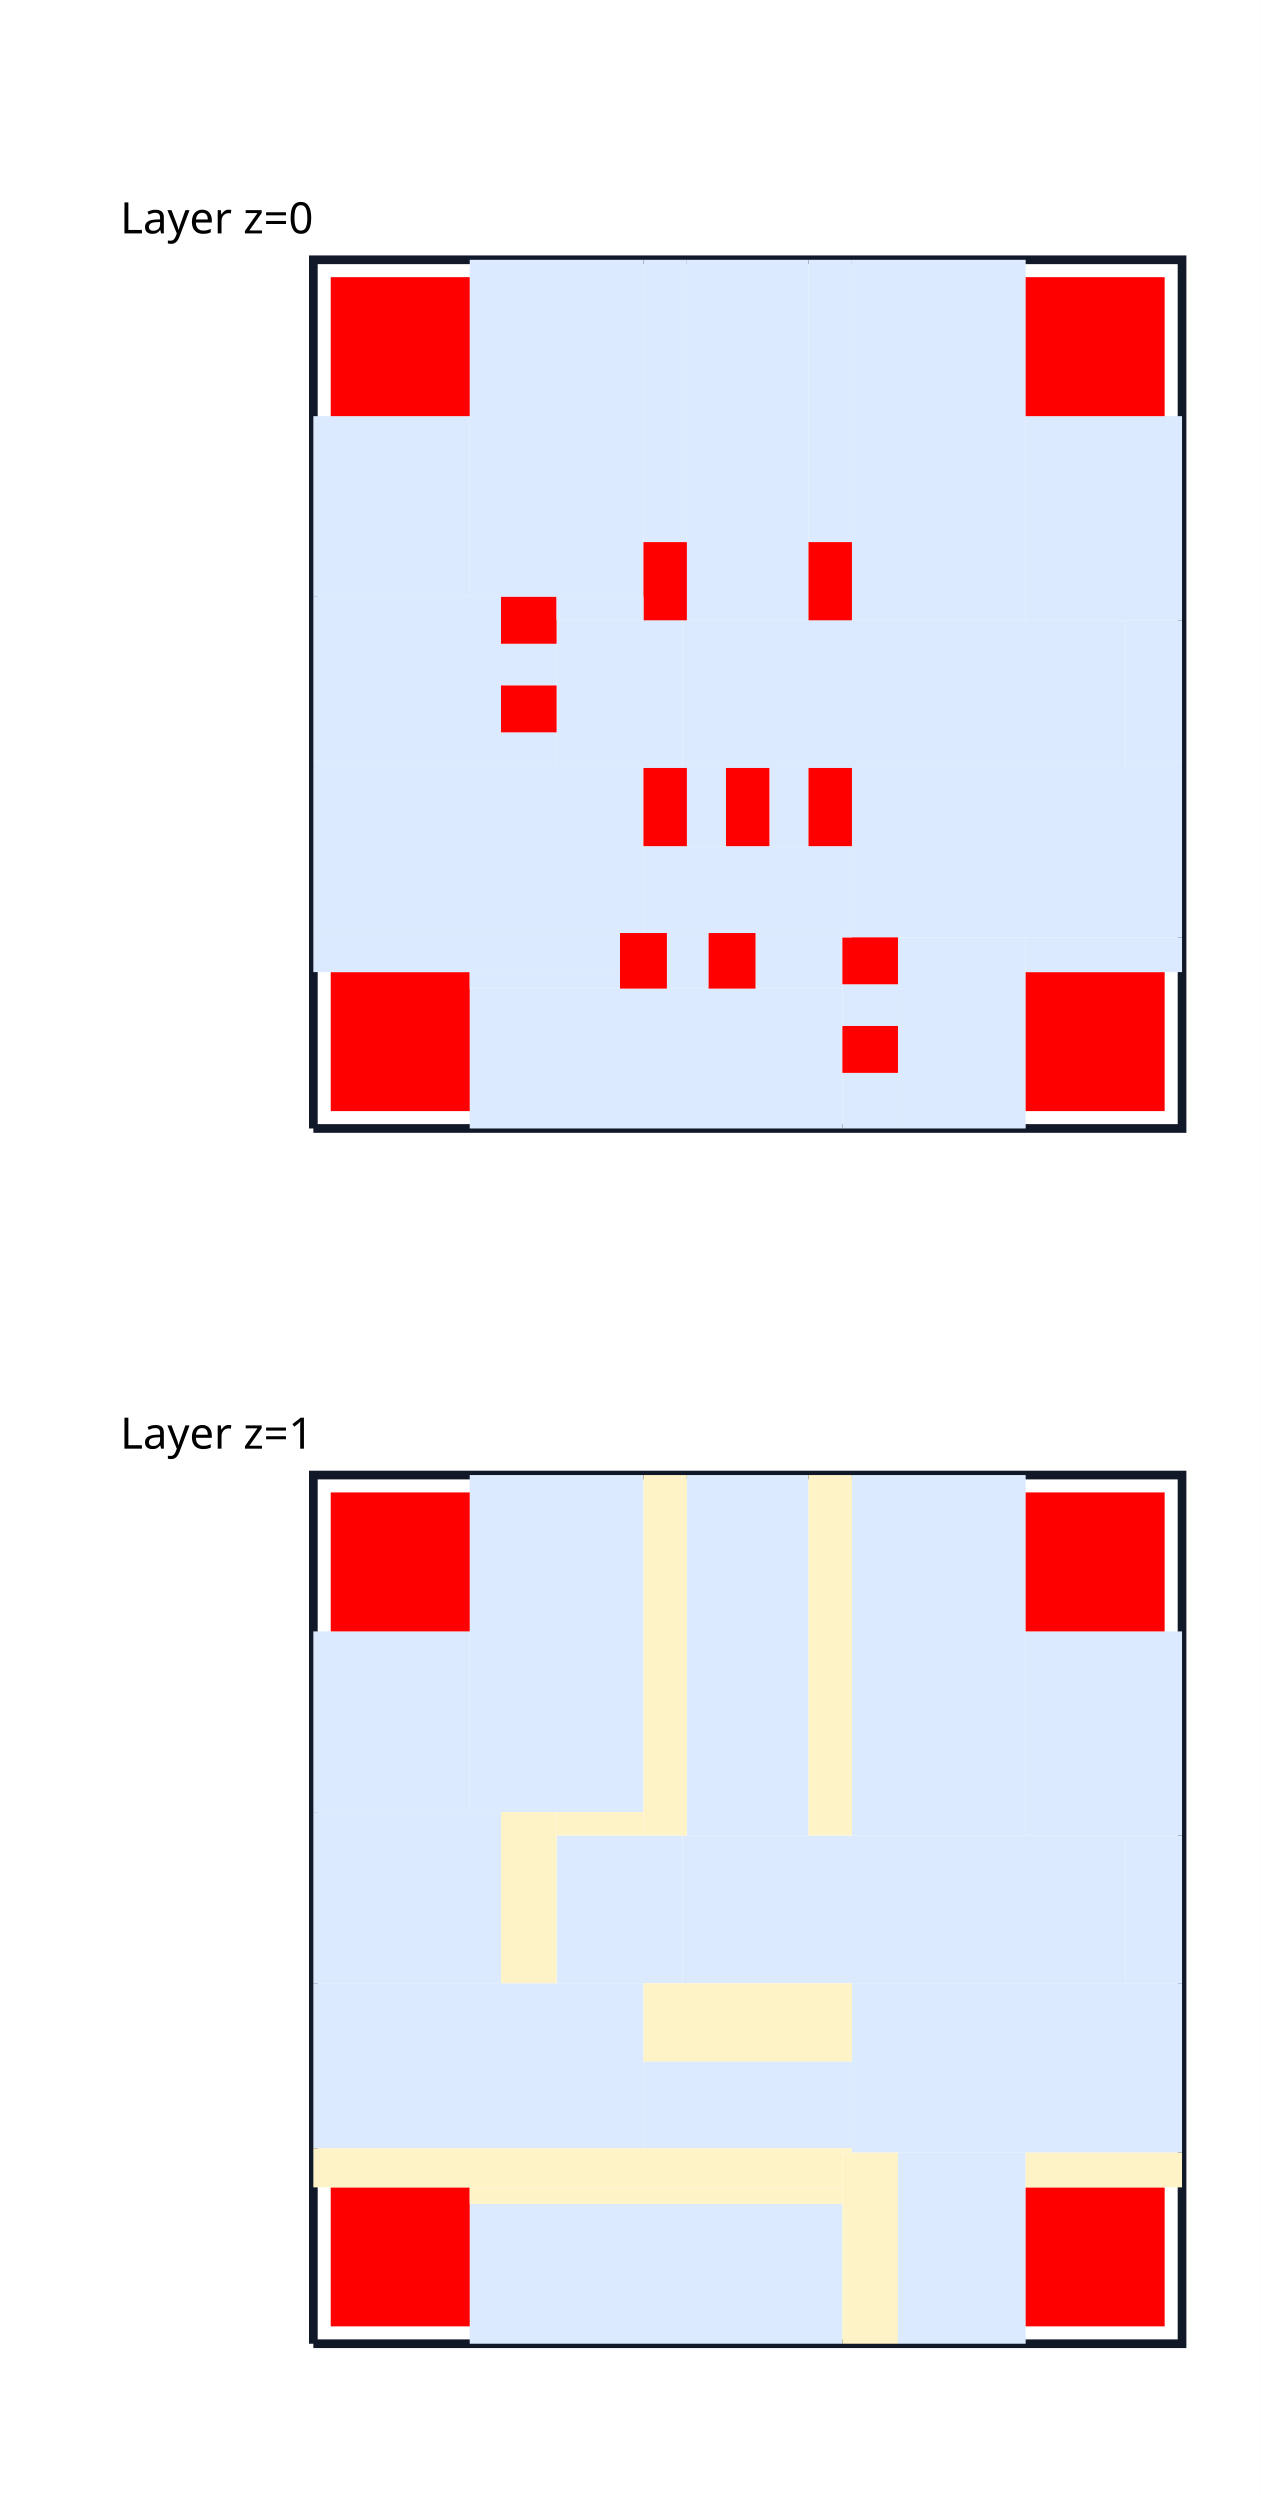
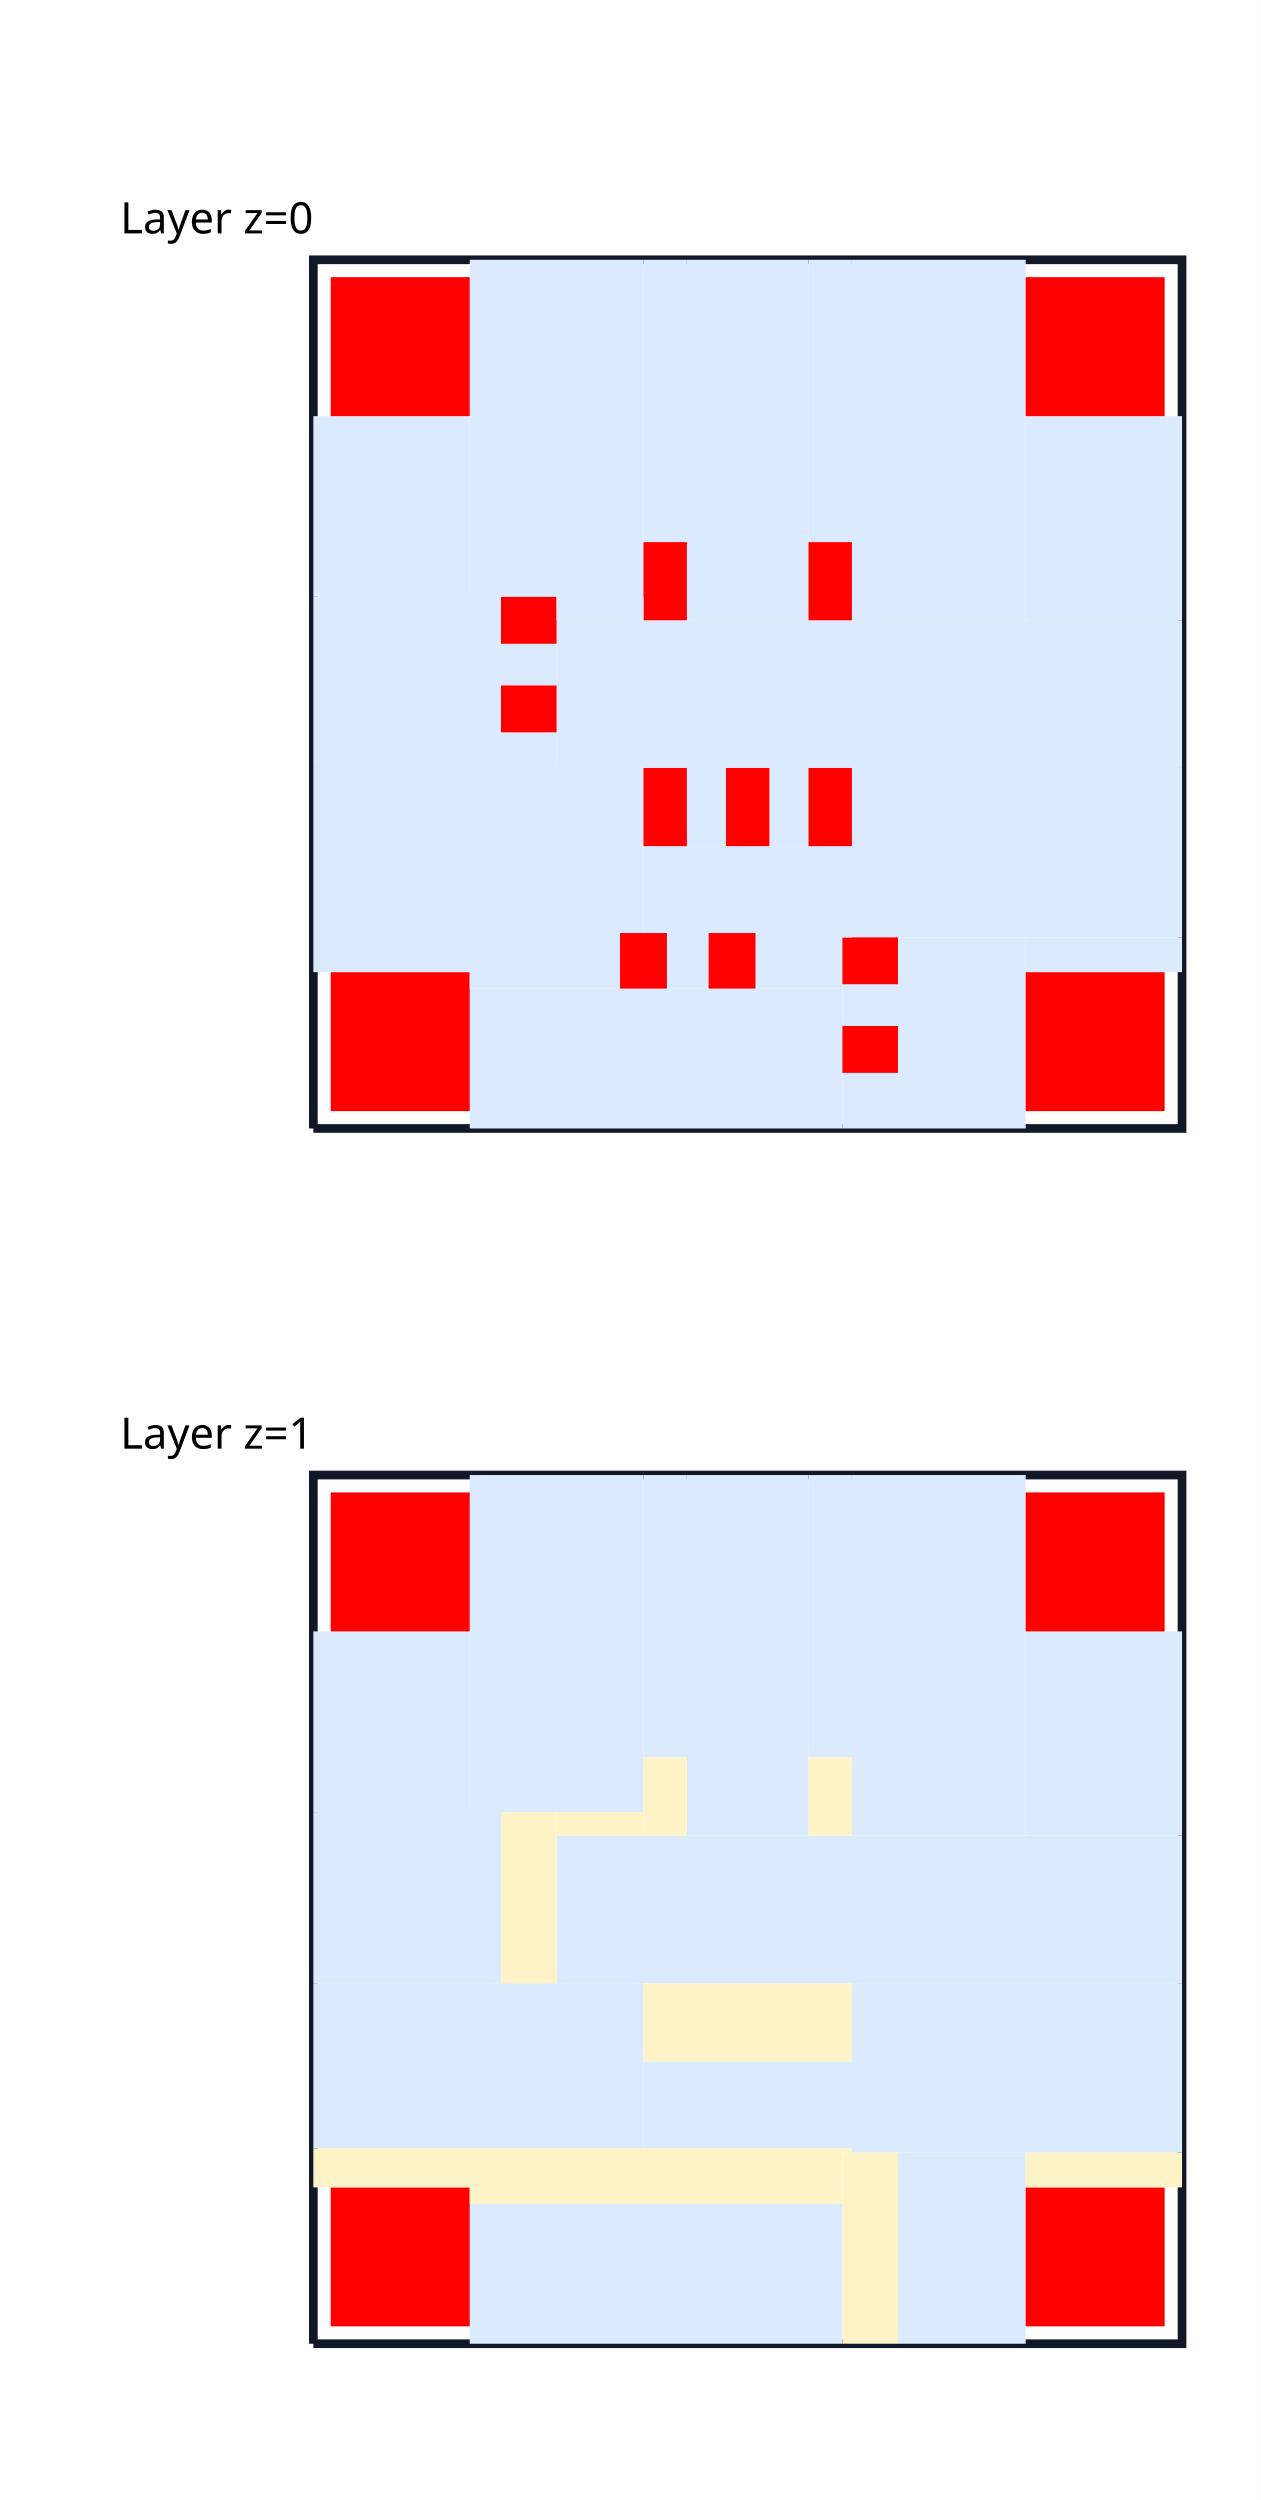
<svg xmlns="http://www.w3.org/2000/svg" width="640" height="1269" viewBox="0 0 640 1269">
  <rect width="100%" height="100%" fill="white" />
  <g>
    <polyline data-points="0,0 10,0 10,10 0,10 0,0" data-type="line" data-label="bounds" points="159.055,572.814 600,572.814 600,131.869 159.055,131.869 159.055,572.814" fill="none" stroke="#111827" stroke-width="4.409" />
  </g>
  <g>
    <polyline data-points="0,-13.989588958333332 10,-13.989588958333332 10,-3.989588958333332 0,-3.989588958333332 0,-13.989588958333332" data-type="line" data-label="bounds" points="159.055,1189.677 600,1189.677 600,748.733 159.055,748.733 159.055,1189.677" fill="none" stroke="#111827" stroke-width="4.409" />
  </g>
  <g>
-     <rect data-type="rect" data-label="node" data-x="6.799999499999999" data-y="5" x="346.46" y="314.862" width="224.875" height="74.958" fill="#dbeafe" stroke="black" stroke-width="0.023" />
-   </g>
-   <g>
-     <rect data-type="rect" data-label="node" data-x="3.525061" data-y="5" x="282.521" y="314.862" width="63.939" height="74.958" fill="#dbeafe" stroke="black" stroke-width="0.023" />
+     <rect data-type="rect" data-label="node" data-x="6.400020499999999" data-y="5" x="282.521" y="314.862" width="317.479" height="74.958" fill="#dbeafe" stroke="black" stroke-width="0.023" />
  </g>
  <g>
    <rect data-type="rect" data-label="node" data-x="5.0000005000000005" data-y="7.924986499999999" x="348.663" y="131.869" width="61.729" height="182.993" fill="#dbeafe" stroke="black" stroke-width="0.023" />
  </g>
  <g>
    <rect data-type="rect" data-label="node" data-x="1.9000205" data-y="3.2000279999999997" x="159.055" y="389.82" width="167.561" height="83.779" fill="#dbeafe" stroke="black" stroke-width="0.023" />
  </g>
  <g>
    <rect data-type="rect" data-label="node" data-x="2.8000204999999996" data-y="8.0599865" x="238.425" y="131.869" width="88.191" height="171.088" fill="#dbeafe" stroke="black" stroke-width="0.023" />
  </g>
  <g>
    <rect data-type="rect" data-label="node" data-x="8.0999795" data-y="3.1750279999999997" x="432.439" y="389.82" width="167.561" height="85.984" fill="#dbeafe" stroke="black" stroke-width="0.023" />
  </g>
  <g>
    <rect data-type="rect" data-label="node" data-x="7.1999794999999995" data-y="7.924986499999999" x="432.439" y="131.869" width="88.191" height="182.993" fill="#dbeafe" stroke="black" stroke-width="0.023" />
  </g>
  <g>
    <rect data-type="rect" data-label="node" data-x="5" data-y="2.750029" x="326.616" y="429.505" width="105.823" height="44.094" fill="#dbeafe" stroke="black" stroke-width="0.023" />
  </g>
  <g>
    <rect data-type="rect" data-label="node" data-x="1.0800205" data-y="5.135" x="159.055" y="302.957" width="95.246" height="86.864" fill="#dbeafe" stroke="black" stroke-width="0.023" />
  </g>
  <g>
    <rect data-type="rect" data-label="node" data-x="0.8999999999999999" data-y="7.1599865" x="159.055" y="211.239" width="79.37" height="91.718" fill="#dbeafe" stroke="black" stroke-width="0.023" />
  </g>
  <g>
    <rect data-type="rect" data-label="node" data-x="3.9450204999999996" data-y="0.8050145" x="238.425" y="501.82" width="189.167" height="70.993" fill="#dbeafe" stroke="black" stroke-width="0.023" />
  </g>
  <g>
    <rect data-type="rect" data-label="node" data-x="7.4650205" data-y="1.1000145" x="455.813" y="475.804" width="64.817" height="97.009" fill="#dbeafe" stroke="black" stroke-width="0.023" />
  </g>
  <g>
    <rect data-type="rect" data-label="node" data-x="9.1" data-y="7.024986499999999" x="520.63" y="211.239" width="79.37" height="103.623" fill="#dbeafe" stroke="black" stroke-width="0.023" />
  </g>
  <g>
-     <rect data-type="rect" data-label="node" data-x="9.674958999999998" data-y="5" x="571.335" y="314.862" width="28.665" height="74.958" fill="#dbeafe" stroke="black" stroke-width="0.023" />
-   </g>
-   <g>
    <rect data-type="rect" data-label="node" data-x="1" data-y="1" x="167.874" y="493.444" width="70.551" height="70.551" fill="red" stroke="black" stroke-width="0.023" />
  </g>
  <g>
    <rect data-type="rect" data-label="node" data-x="1" data-y="9" x="167.874" y="140.688" width="70.551" height="70.551" fill="red" stroke="black" stroke-width="0.023" />
  </g>
  <g>
    <rect data-type="rect" data-label="node" data-x="9" data-y="9" x="520.63" y="140.688" width="70.551" height="70.551" fill="red" stroke="black" stroke-width="0.023" />
  </g>
  <g>
    <rect data-type="rect" data-label="node" data-x="9" data-y="1" x="520.63" y="493.444" width="70.551" height="70.551" fill="red" stroke="black" stroke-width="0.023" />
  </g>
  <g>
+     <rect data-type="rect" data-label="node" data-x="4.0500405" data-y="8.3749855" x="326.616" y="131.869" width="22.047" height="143.308" fill="#dbeafe" stroke="black" stroke-width="0.023" />
+   </g>
+   <g>
+     <rect data-type="rect" data-label="node" data-x="5.94996" data-y="8.3749855" x="410.392" y="131.869" width="22.047" height="143.308" fill="#dbeafe" stroke="black" stroke-width="0.023" />
+   </g>
+   <g>
    <rect data-type="rect" data-label="node" data-x="1.7650204999999999" data-y="2.0250144999999997" x="159.055" y="473.6" width="155.655" height="19.844" fill="#dbeafe" stroke="black" stroke-width="0.023" />
  </g>
  <g>
    <rect data-type="rect" data-label="node" data-x="2.480041" data-y="4.3549999999999995" x="254.301" y="371.744" width="28.22" height="18.076" fill="#dbeafe" stroke="black" stroke-width="0.023" />
  </g>
  <g>
    <rect data-type="rect" data-label="node" data-x="2.480041" data-y="5.339972999999999" x="254.301" y="326.768" width="28.22" height="21.165" fill="#dbeafe" stroke="black" stroke-width="0.023" />
  </g>
  <g>
    <rect data-type="rect" data-label="node" data-x="4.310041" data-y="1.930029" x="338.521" y="473.6" width="21.165" height="28.22" fill="#dbeafe" stroke="black" stroke-width="0.023" />
  </g>
  <g>
-     <rect data-type="rect" data-label="node" data-x="4.0500405" data-y="8.3749855" x="326.616" y="131.869" width="22.047" height="143.308" fill="#dbeafe" stroke="black" stroke-width="0.023" />
-   </g>
-   <g>
    <rect data-type="rect" data-label="node" data-x="4.5250205" data-y="3.7000279999999997" x="348.663" y="389.82" width="19.841" height="39.685" fill="#dbeafe" stroke="black" stroke-width="0.023" />
  </g>
  <g>
    <rect data-type="rect" data-label="node" data-x="5.4749795" data-y="3.7000279999999997" x="390.551" y="389.82" width="19.841" height="39.685" fill="#dbeafe" stroke="black" stroke-width="0.023" />
  </g>
  <g>
    <rect data-type="rect" data-label="node" data-x="5.590040999999999" data-y="1.930029" x="383.498" y="473.6" width="44.094" height="28.22" fill="#dbeafe" stroke="black" stroke-width="0.023" />
  </g>
  <g>
    <rect data-type="rect" data-label="node" data-x="6.410041" data-y="0.3200145" x="427.592" y="544.592" width="28.22" height="28.222" fill="#dbeafe" stroke="black" stroke-width="0.023" />
  </g>
  <g>
-     <rect data-type="rect" data-label="node" data-x="5.94996" data-y="8.3749855" x="410.392" y="131.869" width="22.047" height="143.308" fill="#dbeafe" stroke="black" stroke-width="0.023" />
-   </g>
-   <g>
    <rect data-type="rect" data-label="node" data-x="6.410041" data-y="1.420029" x="427.592" y="499.615" width="28.22" height="21.165" fill="#dbeafe" stroke="black" stroke-width="0.023" />
  </g>
  <g>
    <rect data-type="rect" data-label="node" data-x="9.1" data-y="2.0000145" x="520.63" y="475.804" width="79.37" height="17.639" fill="#dbeafe" stroke="black" stroke-width="0.023" />
  </g>
  <g>
    <rect data-type="rect" data-label="node" data-x="4.050040000000138" data-y="3.7000280000000316" x="326.616" y="389.82" width="22.047" height="39.685" fill="red" stroke="black" stroke-width="0.023" />
  </g>
  <g>
    <rect data-type="rect" data-label="node" data-x="4.999999999999943" data-y="3.7000280000000316" x="368.504" y="389.82" width="22.047" height="39.685" fill="red" stroke="black" stroke-width="0.023" />
  </g>
  <g>
    <rect data-type="rect" data-label="node" data-x="5.949959999999862" data-y="3.7000280000000316" x="410.392" y="389.82" width="22.047" height="39.685" fill="red" stroke="black" stroke-width="0.023" />
  </g>
  <g>
    <rect data-type="rect" data-label="node" data-x="5.949959999999862" data-y="6.299971999999968" x="410.392" y="275.177" width="22.047" height="39.685" fill="red" stroke="black" stroke-width="0.023" />
  </g>
  <g>
    <rect data-type="rect" data-label="node" data-x="4.050040000000138" data-y="6.299971999999968" x="326.616" y="275.177" width="22.047" height="39.685" fill="red" stroke="black" stroke-width="0.023" />
  </g>
  <g>
    <rect data-type="rect" data-label="node" data-x="2.480040500000138" data-y="5.849972899999967" x="254.301" y="302.957" width="28.22" height="23.811" fill="red" stroke="black" stroke-width="0.023" />
  </g>
  <g>
    <rect data-type="rect" data-label="node" data-x="2.480040500000138" data-y="4.829972899999968" x="254.301" y="347.933" width="28.22" height="23.811" fill="red" stroke="black" stroke-width="0.023" />
  </g>
  <g>
    <rect data-type="rect" data-label="node" data-x="3.8000405000001383" data-y="1.9300289000000315" x="314.71" y="473.6" width="23.811" height="28.22" fill="red" stroke="black" stroke-width="0.023" />
  </g>
  <g>
    <rect data-type="rect" data-label="node" data-x="4.820040500000138" data-y="1.9300289000000315" x="359.687" y="473.6" width="23.811" height="28.22" fill="red" stroke="black" stroke-width="0.023" />
  </g>
  <g>
    <rect data-type="rect" data-label="node" data-x="6.410040500000138" data-y="0.9100289000000319" x="427.592" y="520.781" width="28.22" height="23.811" fill="red" stroke="black" stroke-width="0.023" />
  </g>
  <g>
    <rect data-type="rect" data-label="node" data-x="6.410040500000138" data-y="1.9300289000000315" x="427.592" y="475.804" width="28.22" height="23.811" fill="red" stroke="black" stroke-width="0.023" />
  </g>
  <g>
    <rect data-type="rect" data-label="node" data-x="3.300040750000069" data-y="5.984973" x="282.521" y="302.957" width="44.094" height="11.906" fill="#dbeafe" stroke="black" stroke-width="0.023" />
  </g>
  <g>
    <rect data-type="rect" data-label="node" data-x="6.145" data-y="2.225029" x="427.592" y="473.6" width="4.847" height="2.205" fill="#dbeafe" stroke="black" stroke-width="0.023" />
  </g>
  <g>
    <rect data-type="rect" data-label="node" data-x="2.6650202500000693" data-y="1.7050144999999999" x="238.425" y="493.444" width="76.285" height="8.377" fill="#dbeafe" stroke="black" stroke-width="0.023" />
  </g>
  <g>
-     <rect data-type="rect" data-label="node" data-x="6.799999499999999" data-y="-8.989588958333332" x="346.46" y="931.726" width="224.875" height="74.958" fill="#dbeafe" stroke="black" stroke-width="0.023" />
-   </g>
-   <g>
-     <rect data-type="rect" data-label="node" data-x="3.525061" data-y="-8.989588958333332" x="282.521" y="931.726" width="63.939" height="74.958" fill="#dbeafe" stroke="black" stroke-width="0.023" />
+     <rect data-type="rect" data-label="node" data-x="6.400020499999999" data-y="-8.989588958333332" x="282.521" y="931.726" width="317.479" height="74.958" fill="#dbeafe" stroke="black" stroke-width="0.023" />
  </g>
  <g>
    <rect data-type="rect" data-label="node" data-x="5.0000005000000005" data-y="-6.064602458333333" x="348.663" y="748.733" width="61.729" height="182.993" fill="#dbeafe" stroke="black" stroke-width="0.023" />
  </g>
  <g>
    <rect data-type="rect" data-label="node" data-x="1.9000205" data-y="-10.789560958333333" x="159.055" y="1006.684" width="167.561" height="83.779" fill="#dbeafe" stroke="black" stroke-width="0.023" />
  </g>
  <g>
    <rect data-type="rect" data-label="node" data-x="2.8000204999999996" data-y="-5.929602458333331" x="238.425" y="748.733" width="88.191" height="171.088" fill="#dbeafe" stroke="black" stroke-width="0.023" />
  </g>
  <g>
    <rect data-type="rect" data-label="node" data-x="8.0999795" data-y="-10.814560958333333" x="432.439" y="1006.684" width="167.561" height="85.984" fill="#dbeafe" stroke="black" stroke-width="0.023" />
  </g>
  <g>
    <rect data-type="rect" data-label="node" data-x="7.1999794999999995" data-y="-6.064602458333333" x="432.439" y="748.733" width="88.191" height="182.993" fill="#dbeafe" stroke="black" stroke-width="0.023" />
  </g>
  <g>
    <rect data-type="rect" data-label="node" data-x="5" data-y="-11.239559958333333" x="326.616" y="1046.369" width="105.823" height="44.094" fill="#dbeafe" stroke="black" stroke-width="0.023" />
  </g>
  <g>
    <rect data-type="rect" data-label="node" data-x="1.0800205" data-y="-8.854588958333332" x="159.055" y="919.82" width="95.246" height="86.864" fill="#dbeafe" stroke="black" stroke-width="0.023" />
  </g>
  <g>
    <rect data-type="rect" data-label="node" data-x="0.8999999999999999" data-y="-6.829602458333333" x="159.055" y="828.103" width="79.37" height="91.718" fill="#dbeafe" stroke="black" stroke-width="0.023" />
  </g>
  <g>
    <rect data-type="rect" data-label="node" data-x="3.9450204999999996" data-y="-13.184574458333332" x="238.425" y="1118.684" width="189.167" height="70.993" fill="#dbeafe" stroke="black" stroke-width="0.023" />
  </g>
  <g>
    <rect data-type="rect" data-label="node" data-x="7.4650205" data-y="-12.889574458333332" x="455.813" y="1092.668" width="64.817" height="97.009" fill="#dbeafe" stroke="black" stroke-width="0.023" />
  </g>
  <g>
    <rect data-type="rect" data-label="node" data-x="9.1" data-y="-6.964602458333333" x="520.63" y="828.103" width="79.37" height="103.623" fill="#dbeafe" stroke="black" stroke-width="0.023" />
  </g>
  <g>
-     <rect data-type="rect" data-label="node" data-x="9.674958999999998" data-y="-8.989588958333332" x="571.335" y="931.726" width="28.665" height="74.958" fill="#dbeafe" stroke="black" stroke-width="0.023" />
-   </g>
-   <g>
    <rect data-type="rect" data-label="node" data-x="1" data-y="-12.989588958333332" x="167.874" y="1110.307" width="70.551" height="70.551" fill="red" stroke="black" stroke-width="0.023" />
  </g>
  <g>
    <rect data-type="rect" data-label="node" data-x="1" data-y="-4.989588958333332" x="167.874" y="757.551" width="70.551" height="70.551" fill="red" stroke="black" stroke-width="0.023" />
  </g>
  <g>
    <rect data-type="rect" data-label="node" data-x="9" data-y="-4.989588958333332" x="520.63" y="757.551" width="70.551" height="70.551" fill="red" stroke="black" stroke-width="0.023" />
  </g>
  <g>
    <rect data-type="rect" data-label="node" data-x="9" data-y="-12.989588958333332" x="520.63" y="1110.307" width="70.551" height="70.551" fill="red" stroke="black" stroke-width="0.023" />
  </g>
  <g>
-     <rect data-type="rect" data-label="node" data-x="4.0500405" data-y="-6.064602458333333" x="326.616" y="748.733" width="22.047" height="182.993" fill="#fef3c7" stroke="black" stroke-width="0.023" />
-   </g>
-   <g>
-     <rect data-type="rect" data-label="node" data-x="5.94996" data-y="-6.064602458333333" x="410.392" y="748.733" width="22.047" height="182.993" fill="#fef3c7" stroke="black" stroke-width="0.023" />
+     <rect data-type="rect" data-label="node" data-x="4.0500405" data-y="-5.614603458333333" x="326.616" y="748.733" width="22.047" height="143.308" fill="#dbeafe" stroke="black" stroke-width="0.023" />
+   </g>
+   <g>
+     <rect data-type="rect" data-label="node" data-x="5.94996" data-y="-5.614603458333333" x="410.392" y="748.733" width="22.047" height="143.308" fill="#dbeafe" stroke="black" stroke-width="0.023" />
  </g>
  <g>
    <rect data-type="rect" data-label="node" data-x="5" data-y="-10.289560958333333" x="326.616" y="1006.684" width="105.823" height="39.685" fill="#fef3c7" stroke="black" stroke-width="0.023" />
  </g>
  <g>
    <rect data-type="rect" data-label="node" data-x="9.1" data-y="-11.989574458333333" x="520.63" y="1092.668" width="79.37" height="17.639" fill="#fef3c7" stroke="black" stroke-width="0.023" />
  </g>
  <g>
    <rect data-type="rect" data-label="node" data-x="2.480041" data-y="-8.854588958333332" x="254.301" y="919.82" width="28.22" height="86.864" fill="#fef3c7" stroke="black" stroke-width="0.023" />
  </g>
  <g>
    <rect data-type="rect" data-label="node" data-x="6.410041" data-y="-12.889574458333332" x="427.592" y="1092.668" width="28.22" height="97.009" fill="#fef3c7" stroke="black" stroke-width="0.023" />
  </g>
  <g>
    <rect data-type="rect" data-label="node" data-x="3.0450204999999997" data-y="-11.964574458333333" x="159.055" y="1090.464" width="268.537" height="19.844" fill="#fef3c7" stroke="black" stroke-width="0.023" />
  </g>
  <g>
    <rect data-type="rect" data-label="node" data-x="3.300041" data-y="-8.004615958333332" x="282.521" y="919.82" width="44.094" height="11.906" fill="#fef3c7" stroke="black" stroke-width="0.023" />
  </g>
  <g>
    <rect data-type="rect" data-label="node" data-x="6.145" data-y="-11.764559958333333" x="427.592" y="1090.464" width="4.847" height="2.205" fill="#fef3c7" stroke="black" stroke-width="0.023" />
  </g>
  <g>
    <rect data-type="rect" data-label="node" data-x="3.9450204999999996" data-y="-12.284574458333331" x="238.425" y="1110.307" width="189.167" height="8.377" fill="#fef3c7" stroke="black" stroke-width="0.023" />
+   </g>
+   <g>
+     <rect data-type="rect" data-label="node" data-x="4.0500405" data-y="-7.689616958333334" x="326.616" y="892.041" width="22.047" height="39.685" fill="#fef3c7" stroke="black" stroke-width="0.023" />
+   </g>
+   <g>
+     <rect data-type="rect" data-label="node" data-x="5.94996" data-y="-7.689616958333334" x="410.392" y="892.041" width="22.047" height="39.685" fill="#fef3c7" stroke="black" stroke-width="0.023" />
  </g>
  <text data-type="text" data-label="Layer z=0" data-x="0" data-y="10.691671166666666" x="159.055" y="101.37" fill="black" font-size="22.047" font-family="sans-serif" text-anchor="end" dominant-baseline="text-before-edge">Layer z=0</text>
  <text data-type="text" data-label="Layer z=1" data-x="0" data-y="-3.2979177916666664" x="159.055" y="718.234" fill="black" font-size="22.047" font-family="sans-serif" text-anchor="end" dominant-baseline="text-before-edge">Layer z=1</text>
  <g id="crosshair" style="display: none">
    <line id="crosshair-h" y1="0" y2="1269" stroke="#666" stroke-width="0.5" />
    <line id="crosshair-v" x1="0" x2="640" stroke="#666" stroke-width="0.5" />
    <text id="coordinates" font-family="monospace" font-size="12" fill="#666" />
  </g>
</svg>
